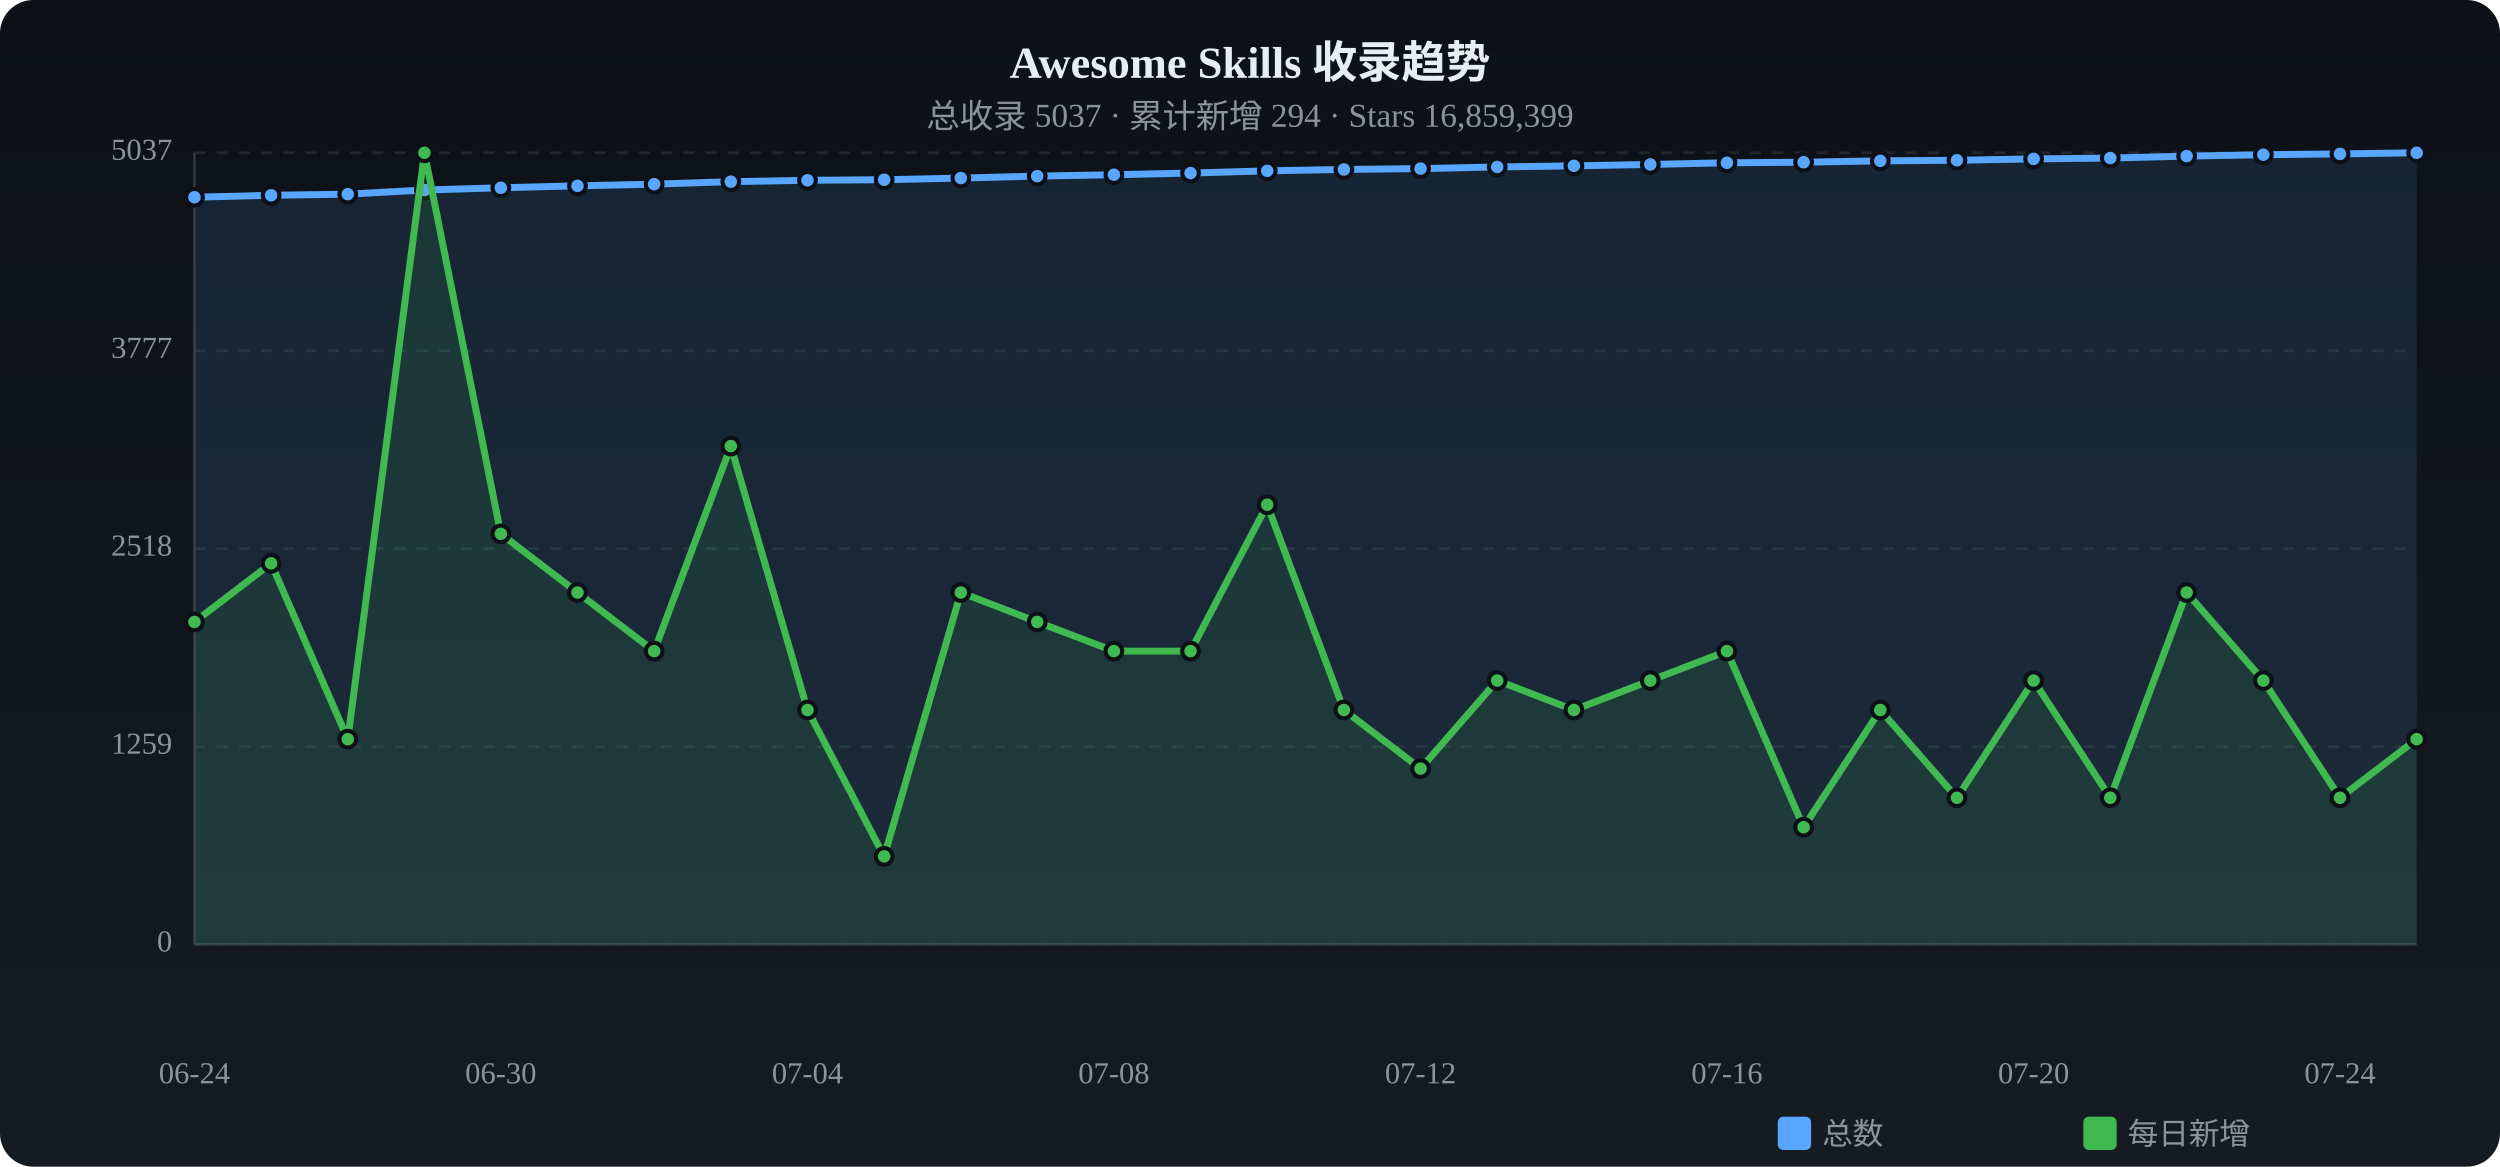
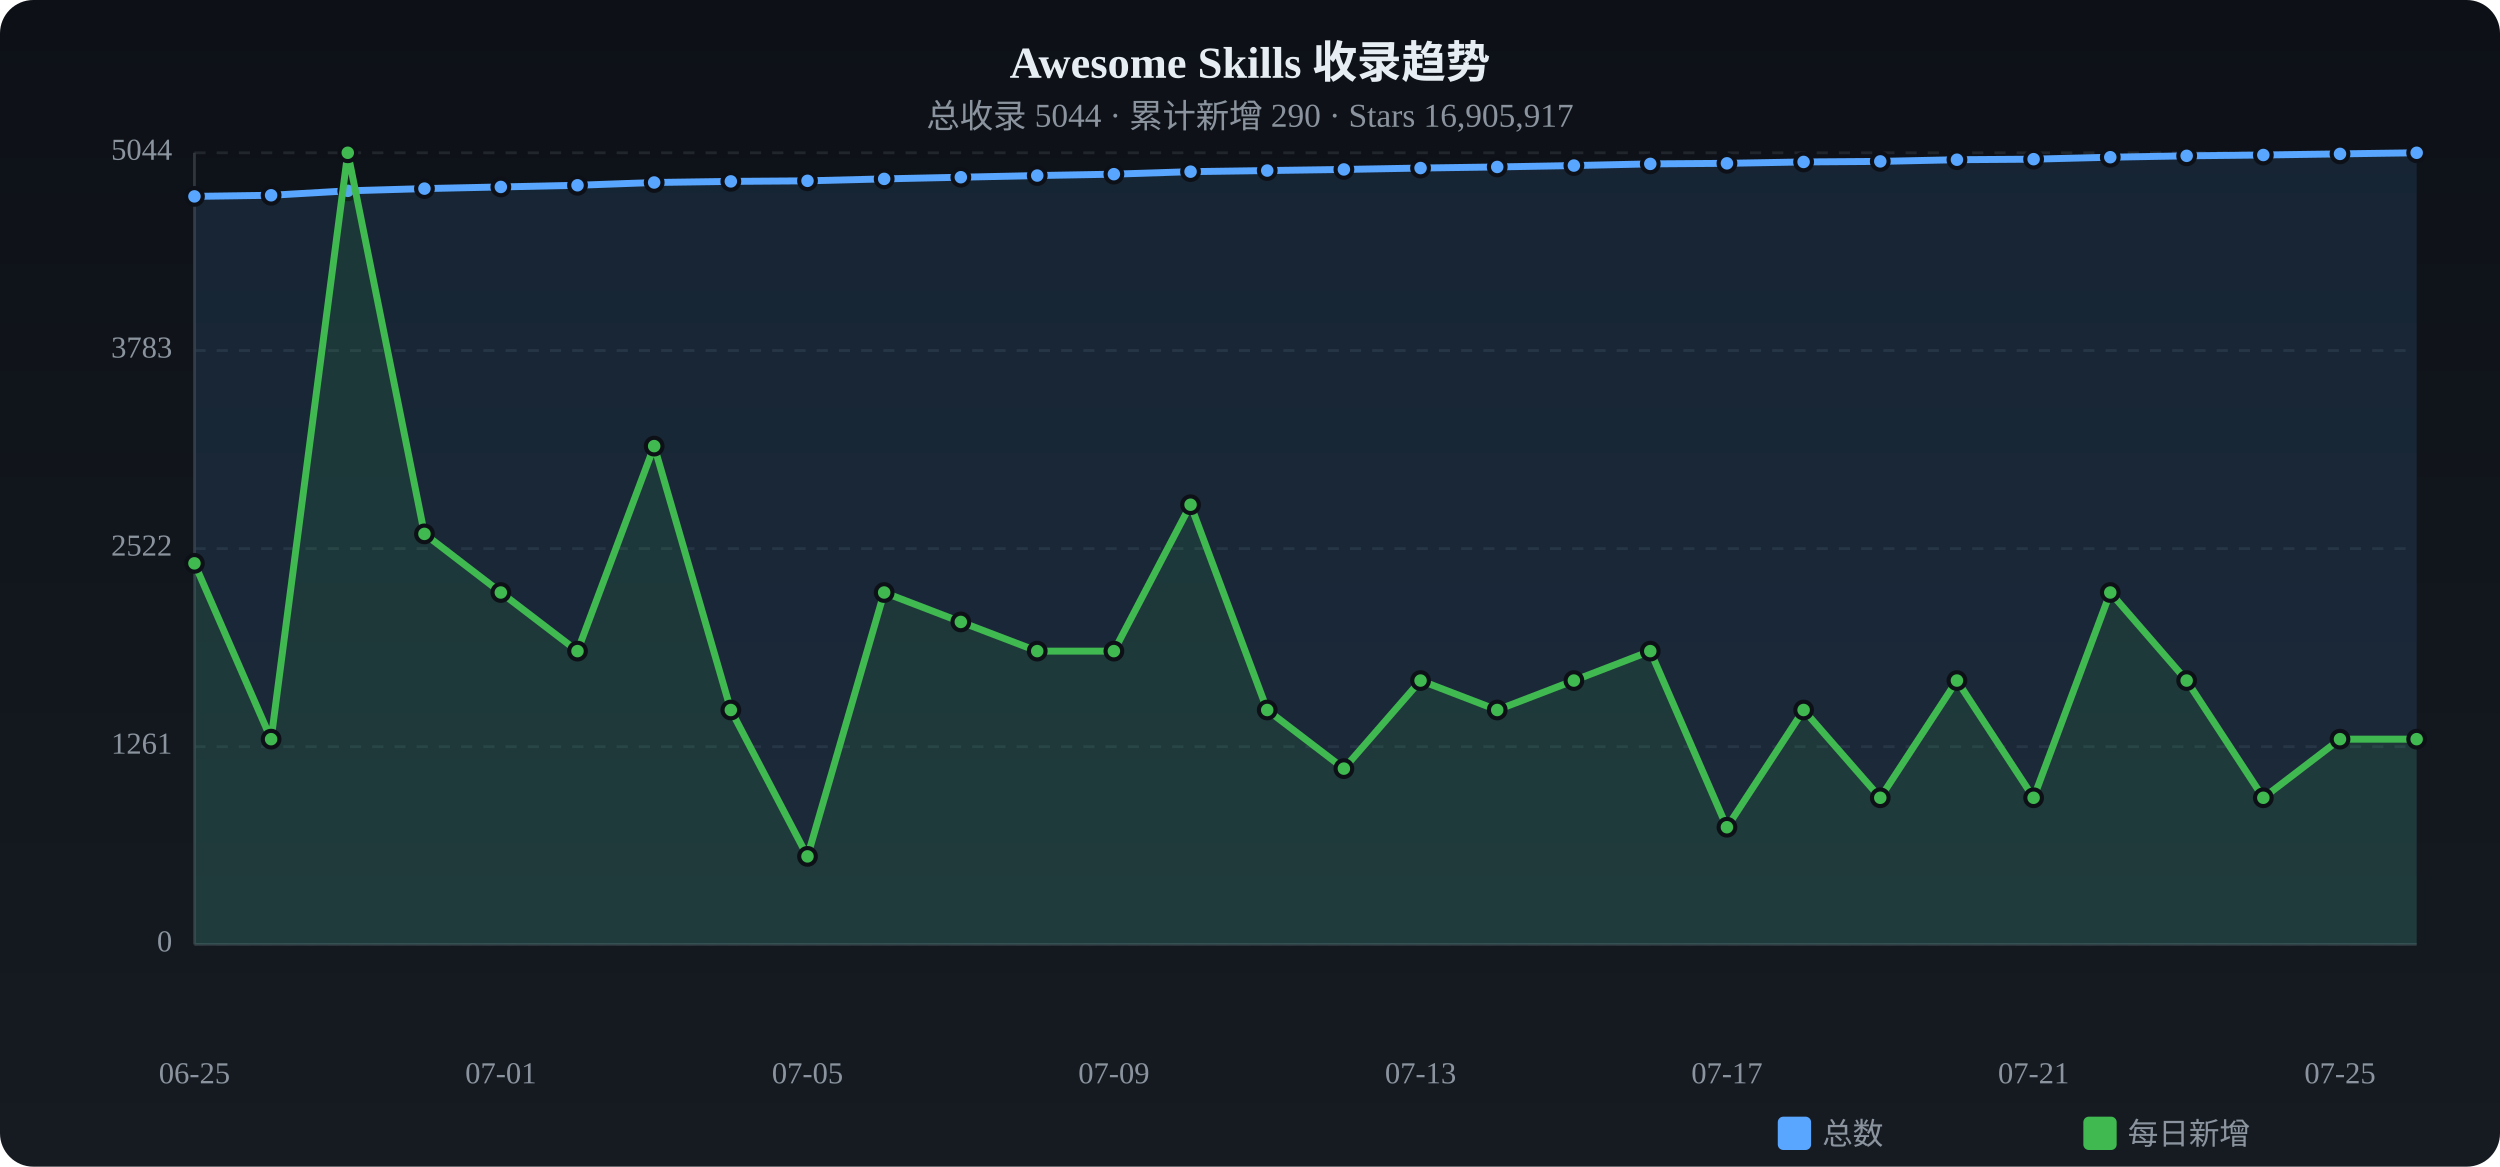
<svg xmlns="http://www.w3.org/2000/svg" viewBox="0 0 900 420" width="900" height="420">
  <defs>
    <linearGradient id="tbg" x1="0%" y1="0%" x2="0%" y2="100%">
      <stop offset="0%" stop-color="#0d1117" />
      <stop offset="100%" stop-color="#161b22" />
    </linearGradient>
  </defs>
  <rect width="900" height="420" rx="12" fill="url(#tbg)" />
  <text x="450.0" y="28" text-anchor="middle" fill="#e6edf3" font-size="16" font-weight="bold">Awesome Skills 收录趋势</text>
-   <text x="450.0" y="46" text-anchor="middle" fill="#8b949e" font-size="12">总收录 5037 · 累计新增 294 · Stars 16,859,399</text>
+   <text x="450.0" y="46" text-anchor="middle" fill="#8b949e" font-size="12">总收录 5044 · 累计新增 290 · Stars 16,905,917</text>
  <text x="62" y="340.0" text-anchor="end" fill="#8b949e" font-size="11" dominant-baseline="middle">0</text>
  <line x1="70" y1="340.0" x2="870" y2="340.0" stroke="#21262d" stroke-dasharray="4 4" />
-   <text x="62" y="268.8" text-anchor="end" fill="#8b949e" font-size="11" dominant-baseline="middle">1259</text>
+   <text x="62" y="268.8" text-anchor="end" fill="#8b949e" font-size="11" dominant-baseline="middle">1261</text>
  <line x1="70" y1="268.8" x2="870" y2="268.8" stroke="#21262d" stroke-dasharray="4 4" />
-   <text x="62" y="197.5" text-anchor="end" fill="#8b949e" font-size="11" dominant-baseline="middle">2518</text>
+   <text x="62" y="197.5" text-anchor="end" fill="#8b949e" font-size="11" dominant-baseline="middle">2522</text>
  <line x1="70" y1="197.5" x2="870" y2="197.5" stroke="#21262d" stroke-dasharray="4 4" />
-   <text x="62" y="126.3" text-anchor="end" fill="#8b949e" font-size="11" dominant-baseline="middle">3777</text>
-   <line x1="70" y1="126.3" x2="870" y2="126.3" stroke="#21262d" stroke-dasharray="4 4" />
-   <text x="62" y="55.0" text-anchor="end" fill="#8b949e" font-size="11" dominant-baseline="middle">5037</text>
+   <text x="62" y="126.2" text-anchor="end" fill="#8b949e" font-size="11" dominant-baseline="middle">3783</text>
+   <line x1="70" y1="126.2" x2="870" y2="126.2" stroke="#21262d" stroke-dasharray="4 4" />
+   <text x="62" y="55.0" text-anchor="end" fill="#8b949e" font-size="11" dominant-baseline="middle">5044</text>
  <line x1="70" y1="55.0" x2="870" y2="55.0" stroke="#21262d" stroke-dasharray="4 4" />
  <line x1="70" y1="55" x2="70" y2="340" stroke="#30363d" />
  <line x1="70" y1="340" x2="870" y2="340" stroke="#30363d" />
-   <path d="M70.0,71.0 L97.6,70.3 L125.2,69.9 L152.8,68.4 L180.3,67.6 L207.9,66.9 L235.5,66.3 L263.1,65.4 L290.7,64.9 L318.3,64.7 L345.9,64.1 L373.4,63.4 L401.0,62.9 L428.6,62.3 L456.2,61.5 L483.8,61.0 L511.4,60.7 L539.0,60.1 L566.6,59.7 L594.1,59.2 L621.7,58.6 L649.3,58.4 L676.9,57.9 L704.5,57.7 L732.1,57.2 L759.7,56.9 L787.2,56.2 L814.8,55.7 L842.4,55.4 L870.0,55.0 L870.0,340 L70.0,340 Z" fill="#58a6ff" opacity="0.12" />
-   <polyline points="70.0,71.0 97.6,70.3 125.2,69.9 152.8,68.4 180.3,67.6 207.9,66.9 235.5,66.3 263.1,65.4 290.7,64.9 318.3,64.7 345.9,64.1 373.4,63.4 401.0,62.9 428.6,62.3 456.2,61.5 483.8,61.0 511.4,60.7 539.0,60.1 566.6,59.7 594.1,59.2 621.7,58.6 649.3,58.4 676.9,57.9 704.5,57.7 732.1,57.2 759.7,56.9 787.2,56.2 814.8,55.7 842.4,55.4 870.0,55.0" fill="none" stroke="#58a6ff" stroke-width="2.5" stroke-linecap="round" stroke-linejoin="round" />
-   <circle cx="70.0" cy="71.0" r="3" fill="#58a6ff" stroke="#0d1117" stroke-width="1.5" />
+   <path d="M70.0,70.7 L97.6,70.3 L125.2,68.7 L152.8,67.9 L180.3,67.3 L207.9,66.7 L235.5,65.7 L263.1,65.3 L290.7,65.1 L318.3,64.4 L345.9,63.8 L373.4,63.2 L401.0,62.7 L428.6,61.8 L456.2,61.4 L483.8,61.0 L511.4,60.5 L539.0,60.1 L566.6,59.6 L594.1,59.0 L621.7,58.8 L649.3,58.3 L676.9,58.1 L704.5,57.5 L732.1,57.3 L759.7,56.6 L787.2,56.1 L814.8,55.8 L842.4,55.4 L870.0,55.0 L870.0,340 L70.0,340 Z" fill="#58a6ff" opacity="0.12" />
+   <polyline points="70.0,70.7 97.6,70.3 125.2,68.7 152.8,67.9 180.3,67.3 207.9,66.7 235.5,65.7 263.1,65.3 290.7,65.1 318.3,64.4 345.9,63.8 373.4,63.2 401.0,62.7 428.6,61.8 456.2,61.4 483.8,61.0 511.4,60.5 539.0,60.1 566.6,59.6 594.1,59.0 621.7,58.8 649.3,58.3 676.9,58.1 704.5,57.5 732.1,57.3 759.7,56.6 787.2,56.1 814.8,55.8 842.4,55.4 870.0,55.0" fill="none" stroke="#58a6ff" stroke-width="2.5" stroke-linecap="round" stroke-linejoin="round" />
+   <circle cx="70.0" cy="70.7" r="3" fill="#58a6ff" stroke="#0d1117" stroke-width="1.5" />
  <circle cx="97.6" cy="70.3" r="3" fill="#58a6ff" stroke="#0d1117" stroke-width="1.5" />
-   <circle cx="125.2" cy="69.9" r="3" fill="#58a6ff" stroke="#0d1117" stroke-width="1.5" />
-   <circle cx="152.8" cy="68.4" r="3" fill="#58a6ff" stroke="#0d1117" stroke-width="1.5" />
-   <circle cx="180.3" cy="67.6" r="3" fill="#58a6ff" stroke="#0d1117" stroke-width="1.5" />
-   <circle cx="207.9" cy="66.9" r="3" fill="#58a6ff" stroke="#0d1117" stroke-width="1.5" />
-   <circle cx="235.5" cy="66.3" r="3" fill="#58a6ff" stroke="#0d1117" stroke-width="1.5" />
-   <circle cx="263.1" cy="65.4" r="3" fill="#58a6ff" stroke="#0d1117" stroke-width="1.5" />
-   <circle cx="290.7" cy="64.9" r="3" fill="#58a6ff" stroke="#0d1117" stroke-width="1.5" />
-   <circle cx="318.3" cy="64.7" r="3" fill="#58a6ff" stroke="#0d1117" stroke-width="1.5" />
-   <circle cx="345.9" cy="64.1" r="3" fill="#58a6ff" stroke="#0d1117" stroke-width="1.5" />
-   <circle cx="373.4" cy="63.4" r="3" fill="#58a6ff" stroke="#0d1117" stroke-width="1.5" />
-   <circle cx="401.0" cy="62.9" r="3" fill="#58a6ff" stroke="#0d1117" stroke-width="1.5" />
-   <circle cx="428.6" cy="62.3" r="3" fill="#58a6ff" stroke="#0d1117" stroke-width="1.5" />
-   <circle cx="456.2" cy="61.5" r="3" fill="#58a6ff" stroke="#0d1117" stroke-width="1.5" />
+   <circle cx="125.2" cy="68.7" r="3" fill="#58a6ff" stroke="#0d1117" stroke-width="1.5" />
+   <circle cx="152.8" cy="67.9" r="3" fill="#58a6ff" stroke="#0d1117" stroke-width="1.5" />
+   <circle cx="180.3" cy="67.3" r="3" fill="#58a6ff" stroke="#0d1117" stroke-width="1.5" />
+   <circle cx="207.9" cy="66.7" r="3" fill="#58a6ff" stroke="#0d1117" stroke-width="1.5" />
+   <circle cx="235.5" cy="65.7" r="3" fill="#58a6ff" stroke="#0d1117" stroke-width="1.5" />
+   <circle cx="263.1" cy="65.3" r="3" fill="#58a6ff" stroke="#0d1117" stroke-width="1.5" />
+   <circle cx="290.7" cy="65.1" r="3" fill="#58a6ff" stroke="#0d1117" stroke-width="1.5" />
+   <circle cx="318.3" cy="64.4" r="3" fill="#58a6ff" stroke="#0d1117" stroke-width="1.5" />
+   <circle cx="345.9" cy="63.8" r="3" fill="#58a6ff" stroke="#0d1117" stroke-width="1.5" />
+   <circle cx="373.4" cy="63.2" r="3" fill="#58a6ff" stroke="#0d1117" stroke-width="1.5" />
+   <circle cx="401.0" cy="62.7" r="3" fill="#58a6ff" stroke="#0d1117" stroke-width="1.5" />
+   <circle cx="428.6" cy="61.8" r="3" fill="#58a6ff" stroke="#0d1117" stroke-width="1.5" />
+   <circle cx="456.2" cy="61.4" r="3" fill="#58a6ff" stroke="#0d1117" stroke-width="1.5" />
  <circle cx="483.8" cy="61.0" r="3" fill="#58a6ff" stroke="#0d1117" stroke-width="1.5" />
-   <circle cx="511.4" cy="60.7" r="3" fill="#58a6ff" stroke="#0d1117" stroke-width="1.5" />
+   <circle cx="511.4" cy="60.5" r="3" fill="#58a6ff" stroke="#0d1117" stroke-width="1.5" />
  <circle cx="539.0" cy="60.1" r="3" fill="#58a6ff" stroke="#0d1117" stroke-width="1.5" />
-   <circle cx="566.6" cy="59.7" r="3" fill="#58a6ff" stroke="#0d1117" stroke-width="1.5" />
-   <circle cx="594.1" cy="59.2" r="3" fill="#58a6ff" stroke="#0d1117" stroke-width="1.5" />
-   <circle cx="621.7" cy="58.6" r="3" fill="#58a6ff" stroke="#0d1117" stroke-width="1.5" />
-   <circle cx="649.3" cy="58.4" r="3" fill="#58a6ff" stroke="#0d1117" stroke-width="1.5" />
-   <circle cx="676.9" cy="57.9" r="3" fill="#58a6ff" stroke="#0d1117" stroke-width="1.5" />
-   <circle cx="704.5" cy="57.7" r="3" fill="#58a6ff" stroke="#0d1117" stroke-width="1.5" />
-   <circle cx="732.1" cy="57.2" r="3" fill="#58a6ff" stroke="#0d1117" stroke-width="1.5" />
-   <circle cx="759.7" cy="56.9" r="3" fill="#58a6ff" stroke="#0d1117" stroke-width="1.5" />
-   <circle cx="787.2" cy="56.2" r="3" fill="#58a6ff" stroke="#0d1117" stroke-width="1.5" />
-   <circle cx="814.8" cy="55.7" r="3" fill="#58a6ff" stroke="#0d1117" stroke-width="1.5" />
+   <circle cx="566.6" cy="59.6" r="3" fill="#58a6ff" stroke="#0d1117" stroke-width="1.5" />
+   <circle cx="594.1" cy="59.0" r="3" fill="#58a6ff" stroke="#0d1117" stroke-width="1.5" />
+   <circle cx="621.7" cy="58.8" r="3" fill="#58a6ff" stroke="#0d1117" stroke-width="1.5" />
+   <circle cx="649.3" cy="58.3" r="3" fill="#58a6ff" stroke="#0d1117" stroke-width="1.5" />
+   <circle cx="676.9" cy="58.1" r="3" fill="#58a6ff" stroke="#0d1117" stroke-width="1.5" />
+   <circle cx="704.5" cy="57.5" r="3" fill="#58a6ff" stroke="#0d1117" stroke-width="1.5" />
+   <circle cx="732.1" cy="57.3" r="3" fill="#58a6ff" stroke="#0d1117" stroke-width="1.5" />
+   <circle cx="759.7" cy="56.6" r="3" fill="#58a6ff" stroke="#0d1117" stroke-width="1.5" />
+   <circle cx="787.2" cy="56.1" r="3" fill="#58a6ff" stroke="#0d1117" stroke-width="1.5" />
+   <circle cx="814.8" cy="55.8" r="3" fill="#58a6ff" stroke="#0d1117" stroke-width="1.5" />
  <circle cx="842.4" cy="55.4" r="3" fill="#58a6ff" stroke="#0d1117" stroke-width="1.5" />
  <circle cx="870.0" cy="55.0" r="3" fill="#58a6ff" stroke="#0d1117" stroke-width="1.5" />
-   <path d="M70.0,223.9 L97.6,202.8 L125.2,266.1 L152.8,55.0 L180.3,192.2 L207.9,213.3 L235.5,234.4 L263.1,160.6 L290.7,255.6 L318.3,308.3 L345.9,213.3 L373.4,223.9 L401.0,234.4 L428.6,234.4 L456.2,181.7 L483.8,255.6 L511.4,276.7 L539.0,245.0 L566.6,255.6 L594.1,245.0 L621.7,234.4 L649.3,297.8 L676.9,255.6 L704.5,287.2 L732.1,245.0 L759.7,287.2 L787.2,213.3 L814.8,245.0 L842.4,287.2 L870.0,266.1 L870.0,340 L70.0,340 Z" fill="#3fb950" opacity="0.12" />
-   <polyline points="70.0,223.9 97.6,202.8 125.2,266.1 152.8,55.0 180.3,192.2 207.9,213.3 235.5,234.4 263.1,160.6 290.7,255.6 318.3,308.3 345.9,213.3 373.4,223.9 401.0,234.4 428.6,234.4 456.2,181.7 483.8,255.6 511.4,276.7 539.0,245.0 566.6,255.6 594.1,245.0 621.7,234.4 649.3,297.8 676.9,255.6 704.5,287.2 732.1,245.0 759.7,287.2 787.2,213.3 814.8,245.0 842.4,287.2 870.0,266.1" fill="none" stroke="#3fb950" stroke-width="2.5" stroke-linecap="round" stroke-linejoin="round" />
-   <circle cx="70.0" cy="223.9" r="3" fill="#3fb950" stroke="#0d1117" stroke-width="1.5" />
-   <circle cx="97.6" cy="202.8" r="3" fill="#3fb950" stroke="#0d1117" stroke-width="1.5" />
-   <circle cx="125.2" cy="266.1" r="3" fill="#3fb950" stroke="#0d1117" stroke-width="1.5" />
-   <circle cx="152.8" cy="55.0" r="3" fill="#3fb950" stroke="#0d1117" stroke-width="1.5" />
-   <circle cx="180.3" cy="192.2" r="3" fill="#3fb950" stroke="#0d1117" stroke-width="1.5" />
-   <circle cx="207.9" cy="213.3" r="3" fill="#3fb950" stroke="#0d1117" stroke-width="1.5" />
-   <circle cx="235.5" cy="234.4" r="3" fill="#3fb950" stroke="#0d1117" stroke-width="1.5" />
-   <circle cx="263.1" cy="160.6" r="3" fill="#3fb950" stroke="#0d1117" stroke-width="1.5" />
-   <circle cx="290.7" cy="255.6" r="3" fill="#3fb950" stroke="#0d1117" stroke-width="1.5" />
-   <circle cx="318.3" cy="308.3" r="3" fill="#3fb950" stroke="#0d1117" stroke-width="1.5" />
-   <circle cx="345.9" cy="213.3" r="3" fill="#3fb950" stroke="#0d1117" stroke-width="1.5" />
-   <circle cx="373.4" cy="223.9" r="3" fill="#3fb950" stroke="#0d1117" stroke-width="1.5" />
+   <path d="M70.0,202.8 L97.6,266.1 L125.2,55.0 L152.8,192.2 L180.3,213.3 L207.9,234.4 L235.5,160.6 L263.1,255.6 L290.7,308.3 L318.3,213.3 L345.9,223.9 L373.4,234.4 L401.0,234.4 L428.6,181.7 L456.2,255.6 L483.8,276.7 L511.4,245.0 L539.0,255.6 L566.6,245.0 L594.1,234.4 L621.7,297.8 L649.3,255.6 L676.9,287.2 L704.5,245.0 L732.1,287.2 L759.7,213.3 L787.2,245.0 L814.8,287.2 L842.4,266.1 L870.0,266.1 L870.0,340 L70.0,340 Z" fill="#3fb950" opacity="0.12" />
+   <polyline points="70.0,202.8 97.6,266.1 125.2,55.0 152.8,192.2 180.3,213.3 207.9,234.4 235.5,160.6 263.1,255.6 290.7,308.3 318.3,213.3 345.9,223.9 373.4,234.4 401.0,234.4 428.6,181.7 456.2,255.6 483.8,276.7 511.4,245.0 539.0,255.6 566.6,245.0 594.1,234.4 621.7,297.8 649.3,255.6 676.9,287.2 704.5,245.0 732.1,287.2 759.7,213.3 787.2,245.0 814.8,287.2 842.4,266.1 870.0,266.1" fill="none" stroke="#3fb950" stroke-width="2.5" stroke-linecap="round" stroke-linejoin="round" />
+   <circle cx="70.0" cy="202.8" r="3" fill="#3fb950" stroke="#0d1117" stroke-width="1.5" />
+   <circle cx="97.6" cy="266.1" r="3" fill="#3fb950" stroke="#0d1117" stroke-width="1.5" />
+   <circle cx="125.2" cy="55.0" r="3" fill="#3fb950" stroke="#0d1117" stroke-width="1.5" />
+   <circle cx="152.8" cy="192.2" r="3" fill="#3fb950" stroke="#0d1117" stroke-width="1.5" />
+   <circle cx="180.3" cy="213.3" r="3" fill="#3fb950" stroke="#0d1117" stroke-width="1.5" />
+   <circle cx="207.9" cy="234.4" r="3" fill="#3fb950" stroke="#0d1117" stroke-width="1.5" />
+   <circle cx="235.5" cy="160.6" r="3" fill="#3fb950" stroke="#0d1117" stroke-width="1.5" />
+   <circle cx="263.1" cy="255.6" r="3" fill="#3fb950" stroke="#0d1117" stroke-width="1.5" />
+   <circle cx="290.7" cy="308.3" r="3" fill="#3fb950" stroke="#0d1117" stroke-width="1.5" />
+   <circle cx="318.3" cy="213.3" r="3" fill="#3fb950" stroke="#0d1117" stroke-width="1.5" />
+   <circle cx="345.9" cy="223.9" r="3" fill="#3fb950" stroke="#0d1117" stroke-width="1.5" />
+   <circle cx="373.4" cy="234.4" r="3" fill="#3fb950" stroke="#0d1117" stroke-width="1.5" />
  <circle cx="401.0" cy="234.4" r="3" fill="#3fb950" stroke="#0d1117" stroke-width="1.5" />
-   <circle cx="428.6" cy="234.4" r="3" fill="#3fb950" stroke="#0d1117" stroke-width="1.5" />
-   <circle cx="456.2" cy="181.7" r="3" fill="#3fb950" stroke="#0d1117" stroke-width="1.5" />
-   <circle cx="483.8" cy="255.6" r="3" fill="#3fb950" stroke="#0d1117" stroke-width="1.5" />
-   <circle cx="511.4" cy="276.7" r="3" fill="#3fb950" stroke="#0d1117" stroke-width="1.5" />
-   <circle cx="539.0" cy="245.0" r="3" fill="#3fb950" stroke="#0d1117" stroke-width="1.5" />
-   <circle cx="566.6" cy="255.6" r="3" fill="#3fb950" stroke="#0d1117" stroke-width="1.5" />
-   <circle cx="594.1" cy="245.0" r="3" fill="#3fb950" stroke="#0d1117" stroke-width="1.5" />
-   <circle cx="621.7" cy="234.4" r="3" fill="#3fb950" stroke="#0d1117" stroke-width="1.5" />
-   <circle cx="649.3" cy="297.8" r="3" fill="#3fb950" stroke="#0d1117" stroke-width="1.5" />
-   <circle cx="676.9" cy="255.6" r="3" fill="#3fb950" stroke="#0d1117" stroke-width="1.5" />
-   <circle cx="704.5" cy="287.2" r="3" fill="#3fb950" stroke="#0d1117" stroke-width="1.5" />
-   <circle cx="732.1" cy="245.0" r="3" fill="#3fb950" stroke="#0d1117" stroke-width="1.5" />
-   <circle cx="759.7" cy="287.2" r="3" fill="#3fb950" stroke="#0d1117" stroke-width="1.5" />
-   <circle cx="787.2" cy="213.3" r="3" fill="#3fb950" stroke="#0d1117" stroke-width="1.5" />
-   <circle cx="814.8" cy="245.0" r="3" fill="#3fb950" stroke="#0d1117" stroke-width="1.5" />
-   <circle cx="842.4" cy="287.2" r="3" fill="#3fb950" stroke="#0d1117" stroke-width="1.5" />
+   <circle cx="428.6" cy="181.7" r="3" fill="#3fb950" stroke="#0d1117" stroke-width="1.5" />
+   <circle cx="456.2" cy="255.6" r="3" fill="#3fb950" stroke="#0d1117" stroke-width="1.5" />
+   <circle cx="483.8" cy="276.7" r="3" fill="#3fb950" stroke="#0d1117" stroke-width="1.5" />
+   <circle cx="511.4" cy="245.0" r="3" fill="#3fb950" stroke="#0d1117" stroke-width="1.5" />
+   <circle cx="539.0" cy="255.6" r="3" fill="#3fb950" stroke="#0d1117" stroke-width="1.5" />
+   <circle cx="566.6" cy="245.0" r="3" fill="#3fb950" stroke="#0d1117" stroke-width="1.5" />
+   <circle cx="594.1" cy="234.4" r="3" fill="#3fb950" stroke="#0d1117" stroke-width="1.5" />
+   <circle cx="621.7" cy="297.8" r="3" fill="#3fb950" stroke="#0d1117" stroke-width="1.5" />
+   <circle cx="649.3" cy="255.6" r="3" fill="#3fb950" stroke="#0d1117" stroke-width="1.5" />
+   <circle cx="676.9" cy="287.2" r="3" fill="#3fb950" stroke="#0d1117" stroke-width="1.5" />
+   <circle cx="704.5" cy="245.0" r="3" fill="#3fb950" stroke="#0d1117" stroke-width="1.5" />
+   <circle cx="732.1" cy="287.2" r="3" fill="#3fb950" stroke="#0d1117" stroke-width="1.5" />
+   <circle cx="759.7" cy="213.3" r="3" fill="#3fb950" stroke="#0d1117" stroke-width="1.5" />
+   <circle cx="787.2" cy="245.0" r="3" fill="#3fb950" stroke="#0d1117" stroke-width="1.5" />
+   <circle cx="814.8" cy="287.2" r="3" fill="#3fb950" stroke="#0d1117" stroke-width="1.5" />
+   <circle cx="842.4" cy="266.1" r="3" fill="#3fb950" stroke="#0d1117" stroke-width="1.5" />
  <circle cx="870.0" cy="266.1" r="3" fill="#3fb950" stroke="#0d1117" stroke-width="1.5" />
-   <text x="70.0" y="390" text-anchor="middle" fill="#8b949e" font-size="11">06-24</text>
-   <text x="180.3" y="390" text-anchor="middle" fill="#8b949e" font-size="11">06-30</text>
-   <text x="290.7" y="390" text-anchor="middle" fill="#8b949e" font-size="11">07-04</text>
-   <text x="401.0" y="390" text-anchor="middle" fill="#8b949e" font-size="11">07-08</text>
-   <text x="511.4" y="390" text-anchor="middle" fill="#8b949e" font-size="11">07-12</text>
-   <text x="621.7" y="390" text-anchor="middle" fill="#8b949e" font-size="11">07-16</text>
-   <text x="732.1" y="390" text-anchor="middle" fill="#8b949e" font-size="11">07-20</text>
-   <text x="842.4" y="390" text-anchor="middle" fill="#8b949e" font-size="11">07-24</text>
+   <text x="70.0" y="390" text-anchor="middle" fill="#8b949e" font-size="11">06-25</text>
+   <text x="180.3" y="390" text-anchor="middle" fill="#8b949e" font-size="11">07-01</text>
+   <text x="290.7" y="390" text-anchor="middle" fill="#8b949e" font-size="11">07-05</text>
+   <text x="401.0" y="390" text-anchor="middle" fill="#8b949e" font-size="11">07-09</text>
+   <text x="511.4" y="390" text-anchor="middle" fill="#8b949e" font-size="11">07-13</text>
+   <text x="621.7" y="390" text-anchor="middle" fill="#8b949e" font-size="11">07-17</text>
+   <text x="732.1" y="390" text-anchor="middle" fill="#8b949e" font-size="11">07-21</text>
+   <text x="842.4" y="390" text-anchor="middle" fill="#8b949e" font-size="11">07-25</text>
  <rect x="640" y="402" width="12" height="12" rx="2" fill="#58a6ff" />
  <text x="656" y="412" fill="#8b949e" font-size="11">总数</text>
  <rect x="750" y="402" width="12" height="12" rx="2" fill="#3fb950" />
  <text x="766" y="412" fill="#8b949e" font-size="11">每日新增</text>
</svg>
